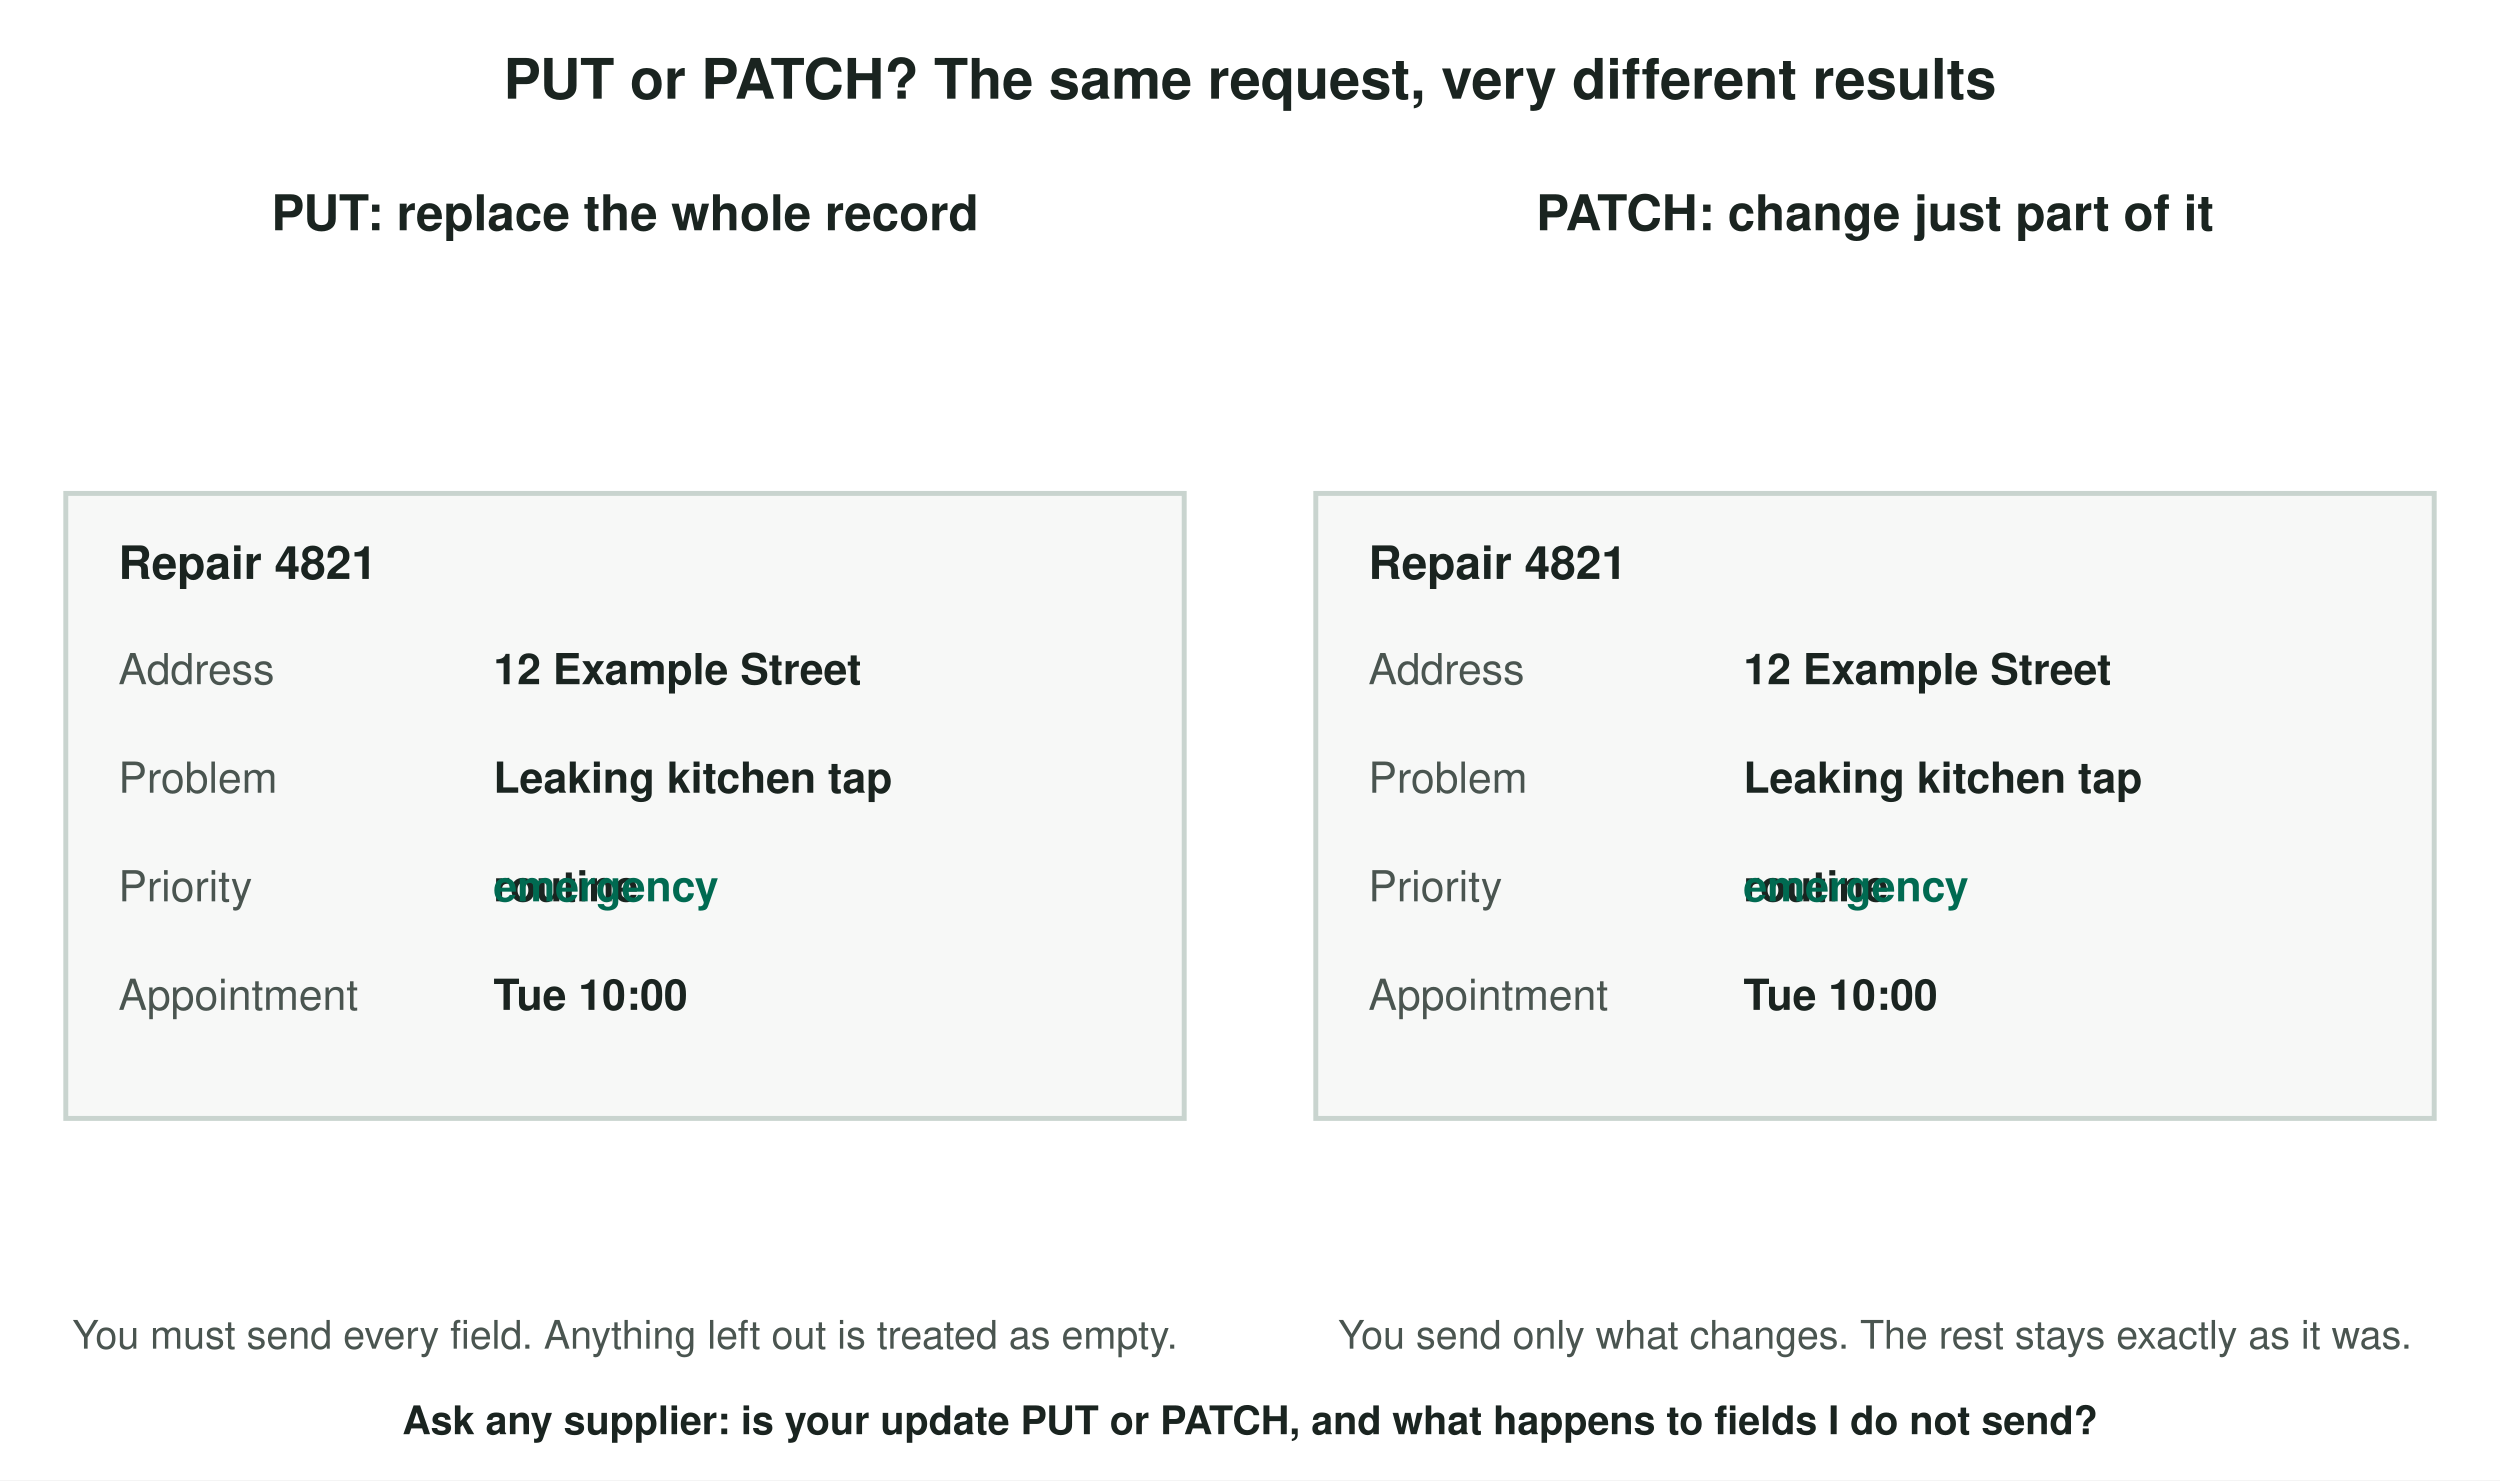
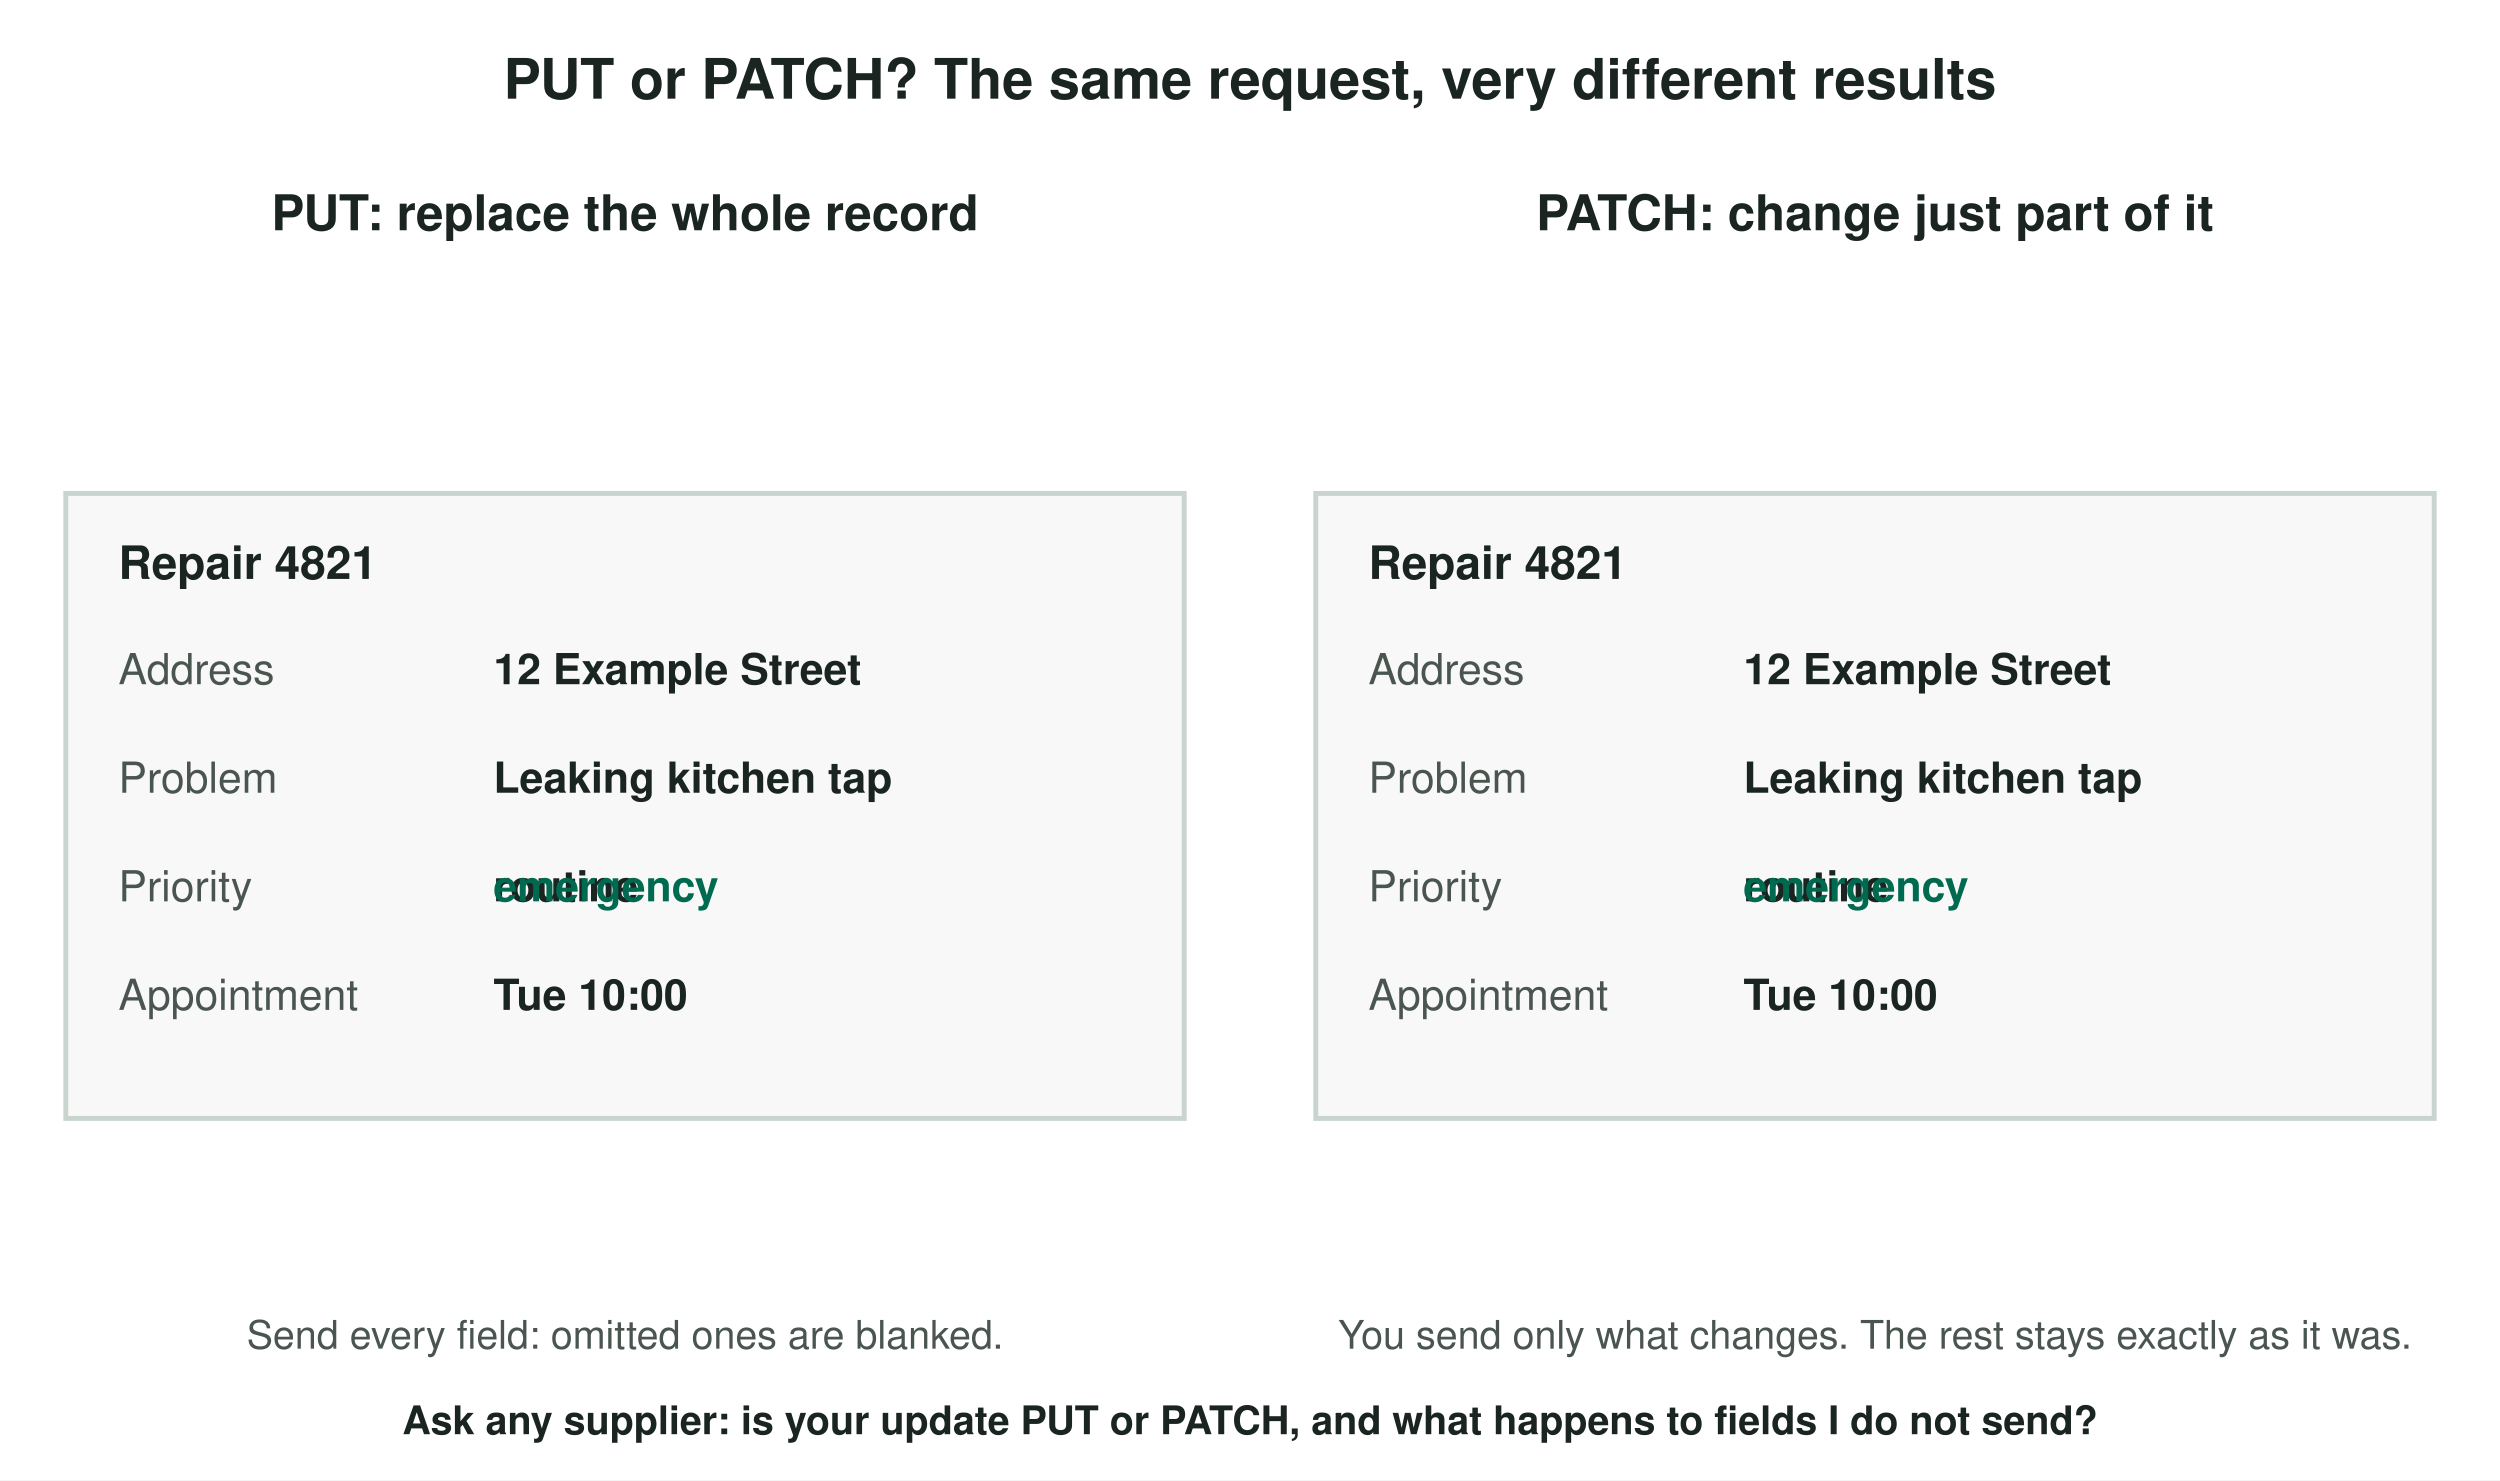
<svg xmlns="http://www.w3.org/2000/svg" viewBox="0 0 760 450" role="img" aria-label="PUT replaces the whole record so missing fields are blanked, PATCH changes only the field sent">
  <style>text{font-family:-apple-system,BlinkMacSystemFont,"Segoe UI",Helvetica,Arial,sans-serif}@media (prefers-reduced-motion:reduce){.dot,.hl{display:none}.slot{display:none}.fd{animation:none!important;opacity:1!important}}@keyframes fd1{0%{opacity:1}36%{opacity:1}42%{opacity:0.08}94%{opacity:0.08}95.5%{opacity:1}100%{opacity:1}}@keyframes fd2{0%{opacity:1}36%{opacity:1}42%{opacity:0.08}94%{opacity:0.08}95.5%{opacity:1}100%{opacity:1}}@keyframes fd3{0%{opacity:1}28%{opacity:1}30%{opacity:0}94%{opacity:0}95.5%{opacity:1}100%{opacity:1}}@keyframes fd4{0%{opacity:0}28%{opacity:0}30%{opacity:1}94%{opacity:1}95.5%{opacity:0}100%{opacity:0}}@keyframes fd5{0%{opacity:1}36%{opacity:1}42%{opacity:0.08}94%{opacity:0.08}95.5%{opacity:1}100%{opacity:1}}@keyframes hl6{0%{opacity:0}28%{opacity:0}29.5%{opacity:0.12}92%{opacity:0.12}93.5%{opacity:0}100%{opacity:0}}@keyframes mv7{0%{opacity:0;transform:translate(190px,92px)}5.95%{opacity:0;transform:translate(190px,92px)}6%{opacity:1;transform:translate(190px,92px)}24%{opacity:1;transform:translate(190px,138px)}24.8%{opacity:0;transform:translate(190px,138px)}100%{opacity:0;transform:translate(190px,138px)}}@keyframes fd8{0%{opacity:1}28%{opacity:1}30%{opacity:0}94%{opacity:0}95.5%{opacity:1}100%{opacity:1}}@keyframes fd9{0%{opacity:0}28%{opacity:0}30%{opacity:1}94%{opacity:1}95.5%{opacity:0}100%{opacity:0}}@keyframes hl10{0%{opacity:0}28%{opacity:0}29.5%{opacity:0.12}92%{opacity:0.12}93.5%{opacity:0}100%{opacity:0}}@keyframes mv11{0%{opacity:0;transform:translate(570px,92px)}5.95%{opacity:0;transform:translate(570px,92px)}6%{opacity:1;transform:translate(570px,92px)}24%{opacity:1;transform:translate(570px,138px)}24.8%{opacity:0;transform:translate(570px,138px)}100%{opacity:0;transform:translate(570px,138px)}}@keyframes lb12{0%{opacity:0}44%{opacity:0}45%{opacity:1}94%{opacity:1}95%{opacity:0}100%{opacity:0}}@keyframes lb13{0%{opacity:0}44%{opacity:0}45%{opacity:1}94%{opacity:1}95%{opacity:0}100%{opacity:0}}</style>
  <defs>
    <marker id="ah" viewBox="0 0 10 10" refX="9" refY="5" markerWidth="7" markerHeight="7" orient="auto">
      <path d="M0 0L10 5L0 10z" fill="#4a5550" />
    </marker>
  </defs>
  <rect width="760" height="450" fill="#fff" />
  <text x="380.0" y="30" text-anchor="middle" font-size="17" font-weight="700" fill="#1a2420">PUT or PATCH? The same request, very different results</text>
  <text x="190" y="70" text-anchor="middle" font-size="15" font-weight="700" fill="#1a2420">PUT: replace the whole record</text>
  <rect x="20" y="150" width="340" height="190" fill="#f7f8f7" stroke="#c9d4cf" stroke-width="1.5" />
  <text x="36" y="176" text-anchor="start" font-size="14" font-weight="700" fill="#1a2420">Repair 4821</text>
  <g class="fd" style="animation:fd1 12s linear infinite">
    <text x="36" y="208" font-size="13" fill="#4a5550">Address</text>
    <text x="150" y="208" font-size="13" font-weight="700" fill="#1a2420">12 Example Street</text>
  </g>
  <g class="fd" style="animation:fd2 12s linear infinite">
    <text x="36" y="241" font-size="13" fill="#4a5550">Problem</text>
    <text x="150" y="241" font-size="13" font-weight="700" fill="#1a2420">Leaking kitchen tap</text>
  </g>
  <text x="36" y="274" font-size="13" fill="#4a5550">Priority</text>
  <g class="fd" style="animation:fd3 12s linear infinite">
    <text x="150" y="274" font-size="13" font-weight="700" fill="#1a2420">routine</text>
  </g>
  <g class="fd" style="animation:fd4 12s linear infinite">
    <text x="150" y="274" font-size="13" font-weight="700" fill="#006A51">emergency</text>
  </g>
  <g class="fd" style="animation:fd5 12s linear infinite">
    <text x="36" y="307" font-size="13" fill="#4a5550">Appointment</text>
    <text x="150" y="307" font-size="13" font-weight="700" fill="#1a2420">Tue 10:00</text>
  </g>
  <rect class="hl" x="22" y="257" width="336" height="26" fill="#006A51" style="opacity:0;animation:hl6 12s linear infinite" />
  <g class="dot" style="opacity:0;animation:mv7 12s linear infinite">
    <rect x="-86.0" y="-13.0" width="172" height="26" fill="#006A51" />
    <text x="0" y="4.32" text-anchor="middle" font-size="12" font-weight="700" fill="#fff">{ priority: emergency }</text>
  </g>
  <text x="570" y="70" text-anchor="middle" font-size="15" font-weight="700" fill="#1a2420">PATCH: change just part of it</text>
  <rect x="400" y="150" width="340" height="190" fill="#f7f8f7" stroke="#c9d4cf" stroke-width="1.5" />
  <text x="416" y="176" text-anchor="start" font-size="14" font-weight="700" fill="#1a2420">Repair 4821</text>
  <text x="416" y="208" font-size="13" fill="#4a5550">Address</text>
  <text x="530" y="208" font-size="13" font-weight="700" fill="#1a2420">12 Example Street</text>
  <text x="416" y="241" font-size="13" fill="#4a5550">Problem</text>
  <text x="530" y="241" font-size="13" font-weight="700" fill="#1a2420">Leaking kitchen tap</text>
  <text x="416" y="274" font-size="13" fill="#4a5550">Priority</text>
  <g class="fd" style="animation:fd8 12s linear infinite">
    <text x="530" y="274" font-size="13" font-weight="700" fill="#1a2420">routine</text>
  </g>
  <g class="fd" style="animation:fd9 12s linear infinite">
    <text x="530" y="274" font-size="13" font-weight="700" fill="#006A51">emergency</text>
  </g>
  <text x="416" y="307" font-size="13" fill="#4a5550">Appointment</text>
  <text x="530" y="307" font-size="13" font-weight="700" fill="#1a2420">Tue 10:00</text>
  <rect class="hl" x="402" y="257" width="336" height="26" fill="#006A51" style="opacity:0;animation:hl10 12s linear infinite" />
  <g class="dot" style="opacity:0;animation:mv11 12s linear infinite">
    <rect x="-86.0" y="-13.0" width="172" height="26" fill="#006A51" />
    <text x="0" y="4.32" text-anchor="middle" font-size="12" font-weight="700" fill="#fff">{ priority: emergency }</text>
  </g>
  <text class="lab slot" x="190" y="372" text-anchor="middle" font-size="14" font-weight="700" fill="#1a2420" style="opacity:0;animation:lb12 12s linear infinite">Address, problem and appointment: GONE</text>
  <text class="lab slot" x="570" y="372" text-anchor="middle" font-size="14" font-weight="700" fill="#006A51" style="opacity:0;animation:lb13 12s linear infinite">Only the priority changed. Everything else is intact.</text>
-   <text x="190" y="410" text-anchor="middle" font-size="12" font-weight="400" fill="#4a5550">You must send every field. Anything left out is treated as empty.</text>
+   <text x="190" y="410" text-anchor="middle" font-size="12" font-weight="400" fill="#4a5550">Send every field: omitted ones are blanked.</text>
  <text x="570" y="410" text-anchor="middle" font-size="12" font-weight="400" fill="#4a5550">You send only what changes. The rest stays exactly as it was.</text>
  <text x="380" y="436" text-anchor="middle" font-size="12" font-weight="700" fill="#1a2420">Ask any supplier: is your update PUT or PATCH, and what happens to fields I do not send?</text>
</svg>
